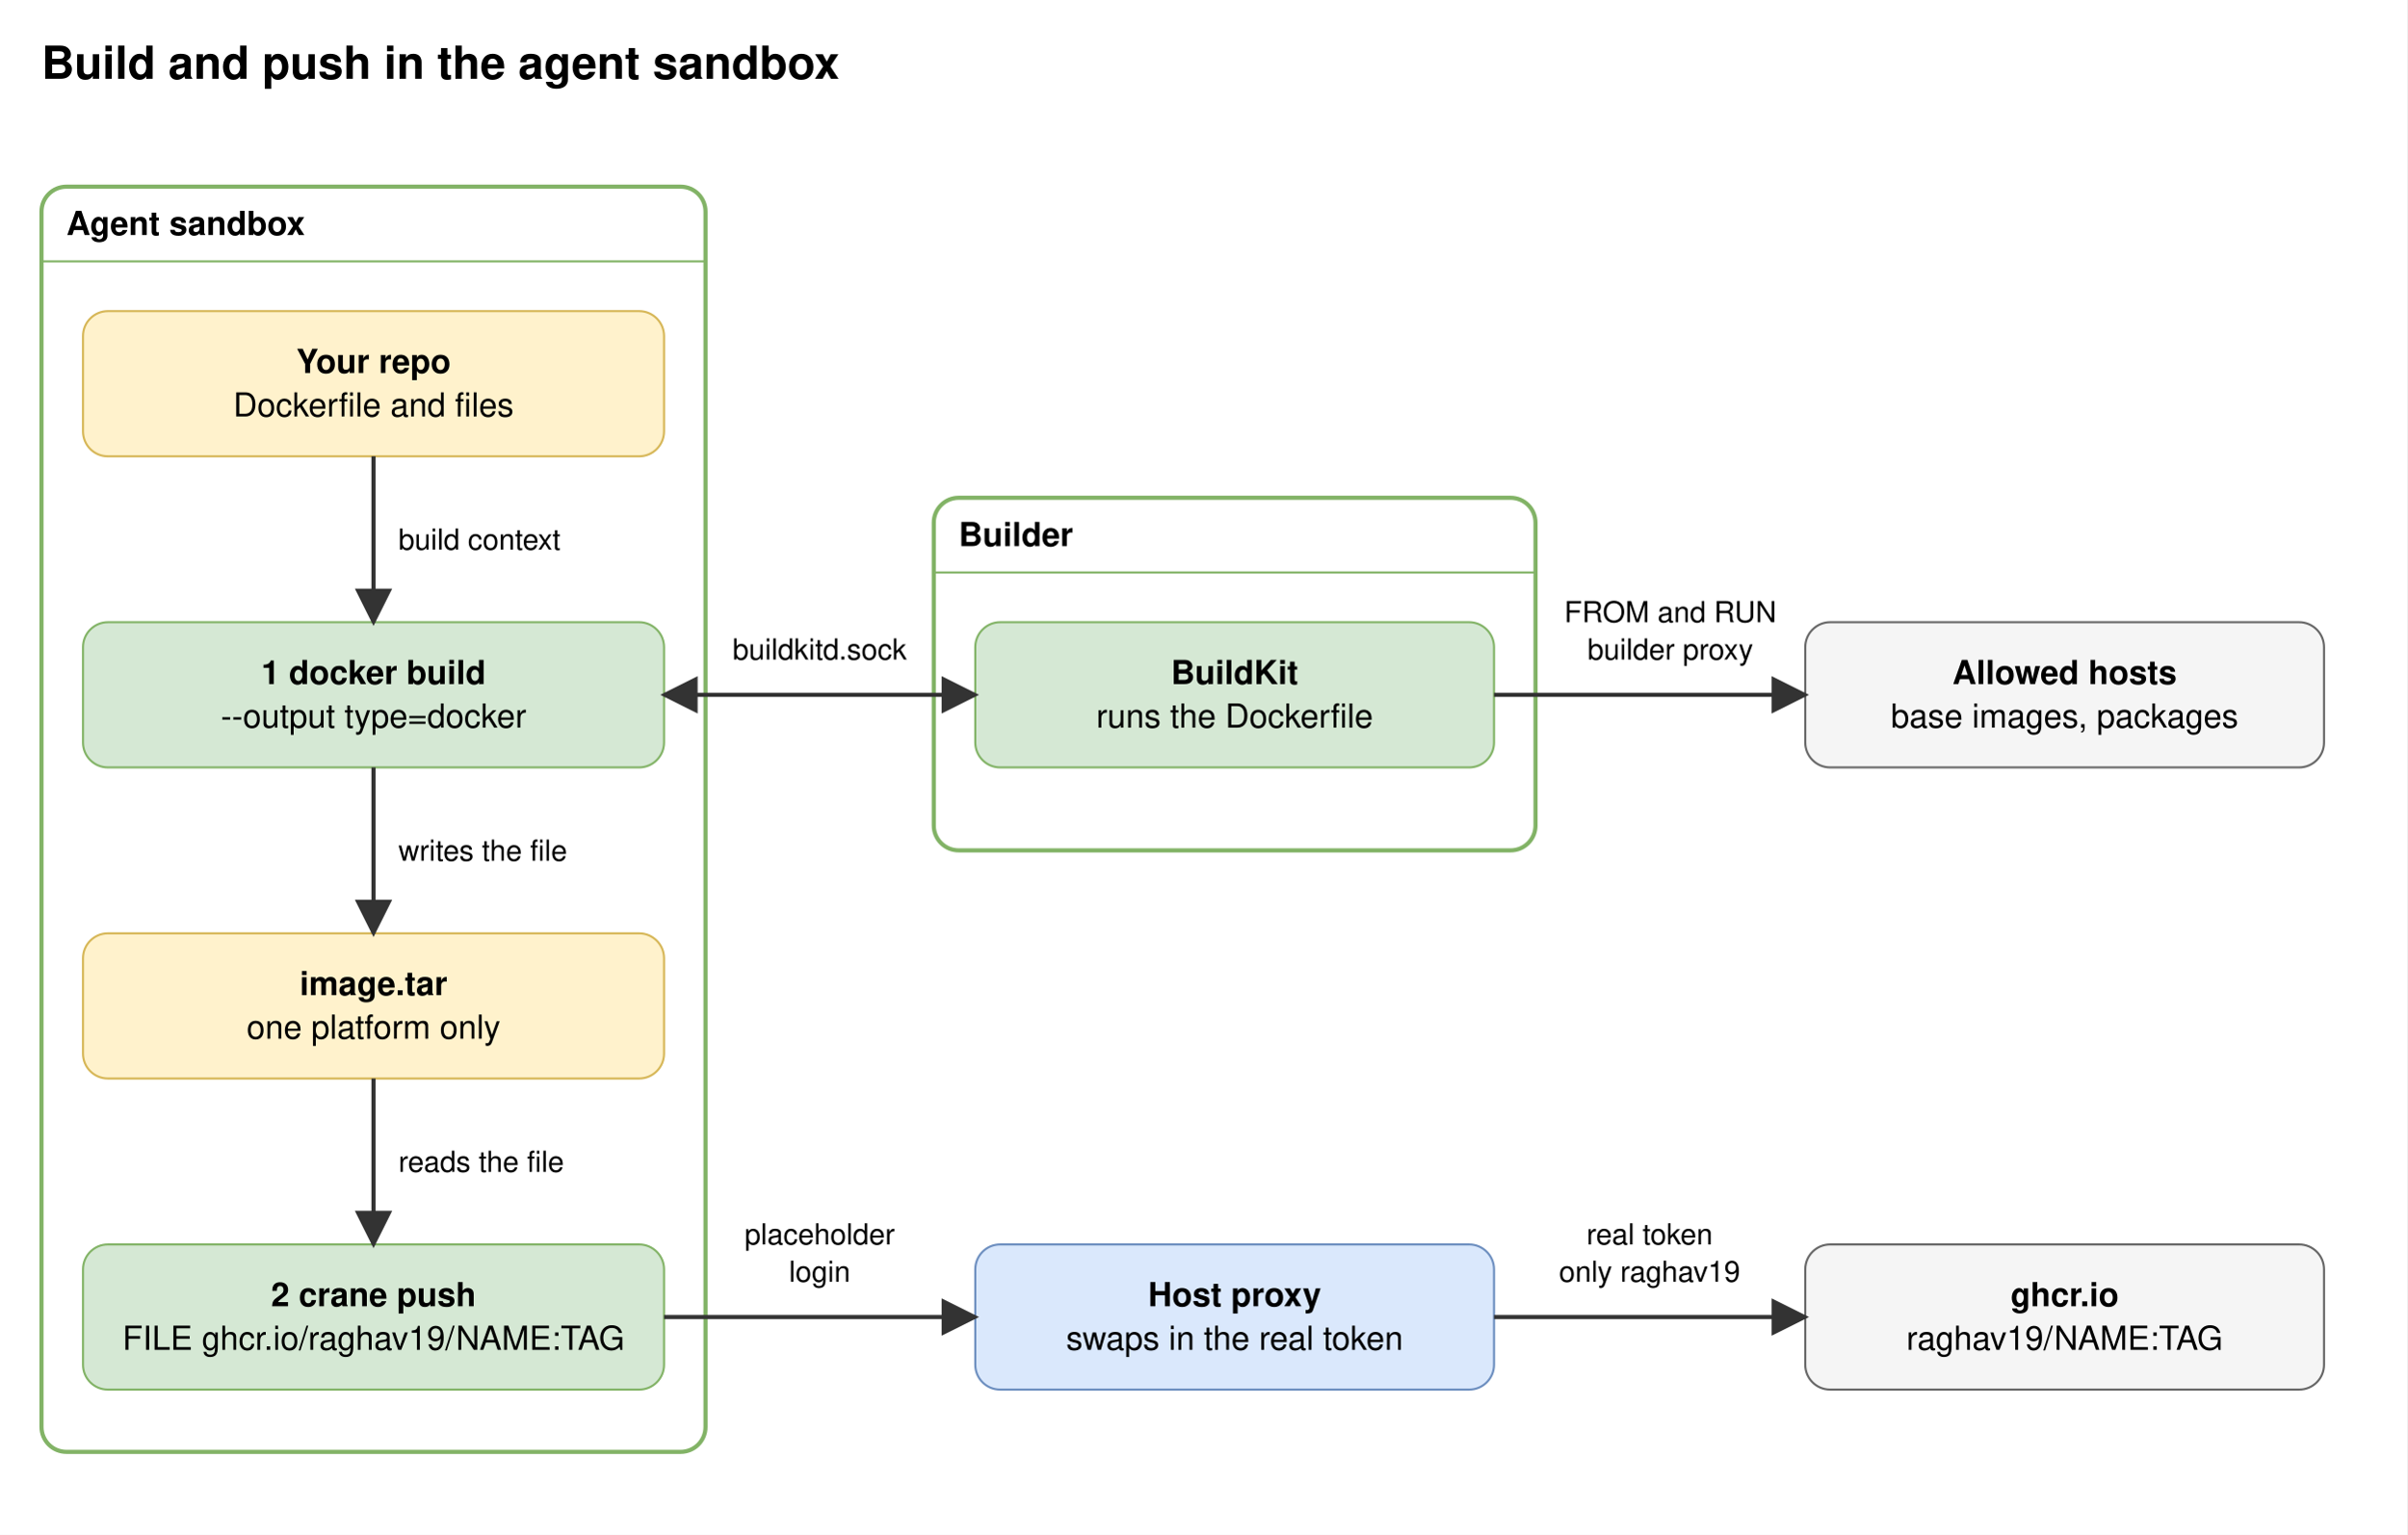
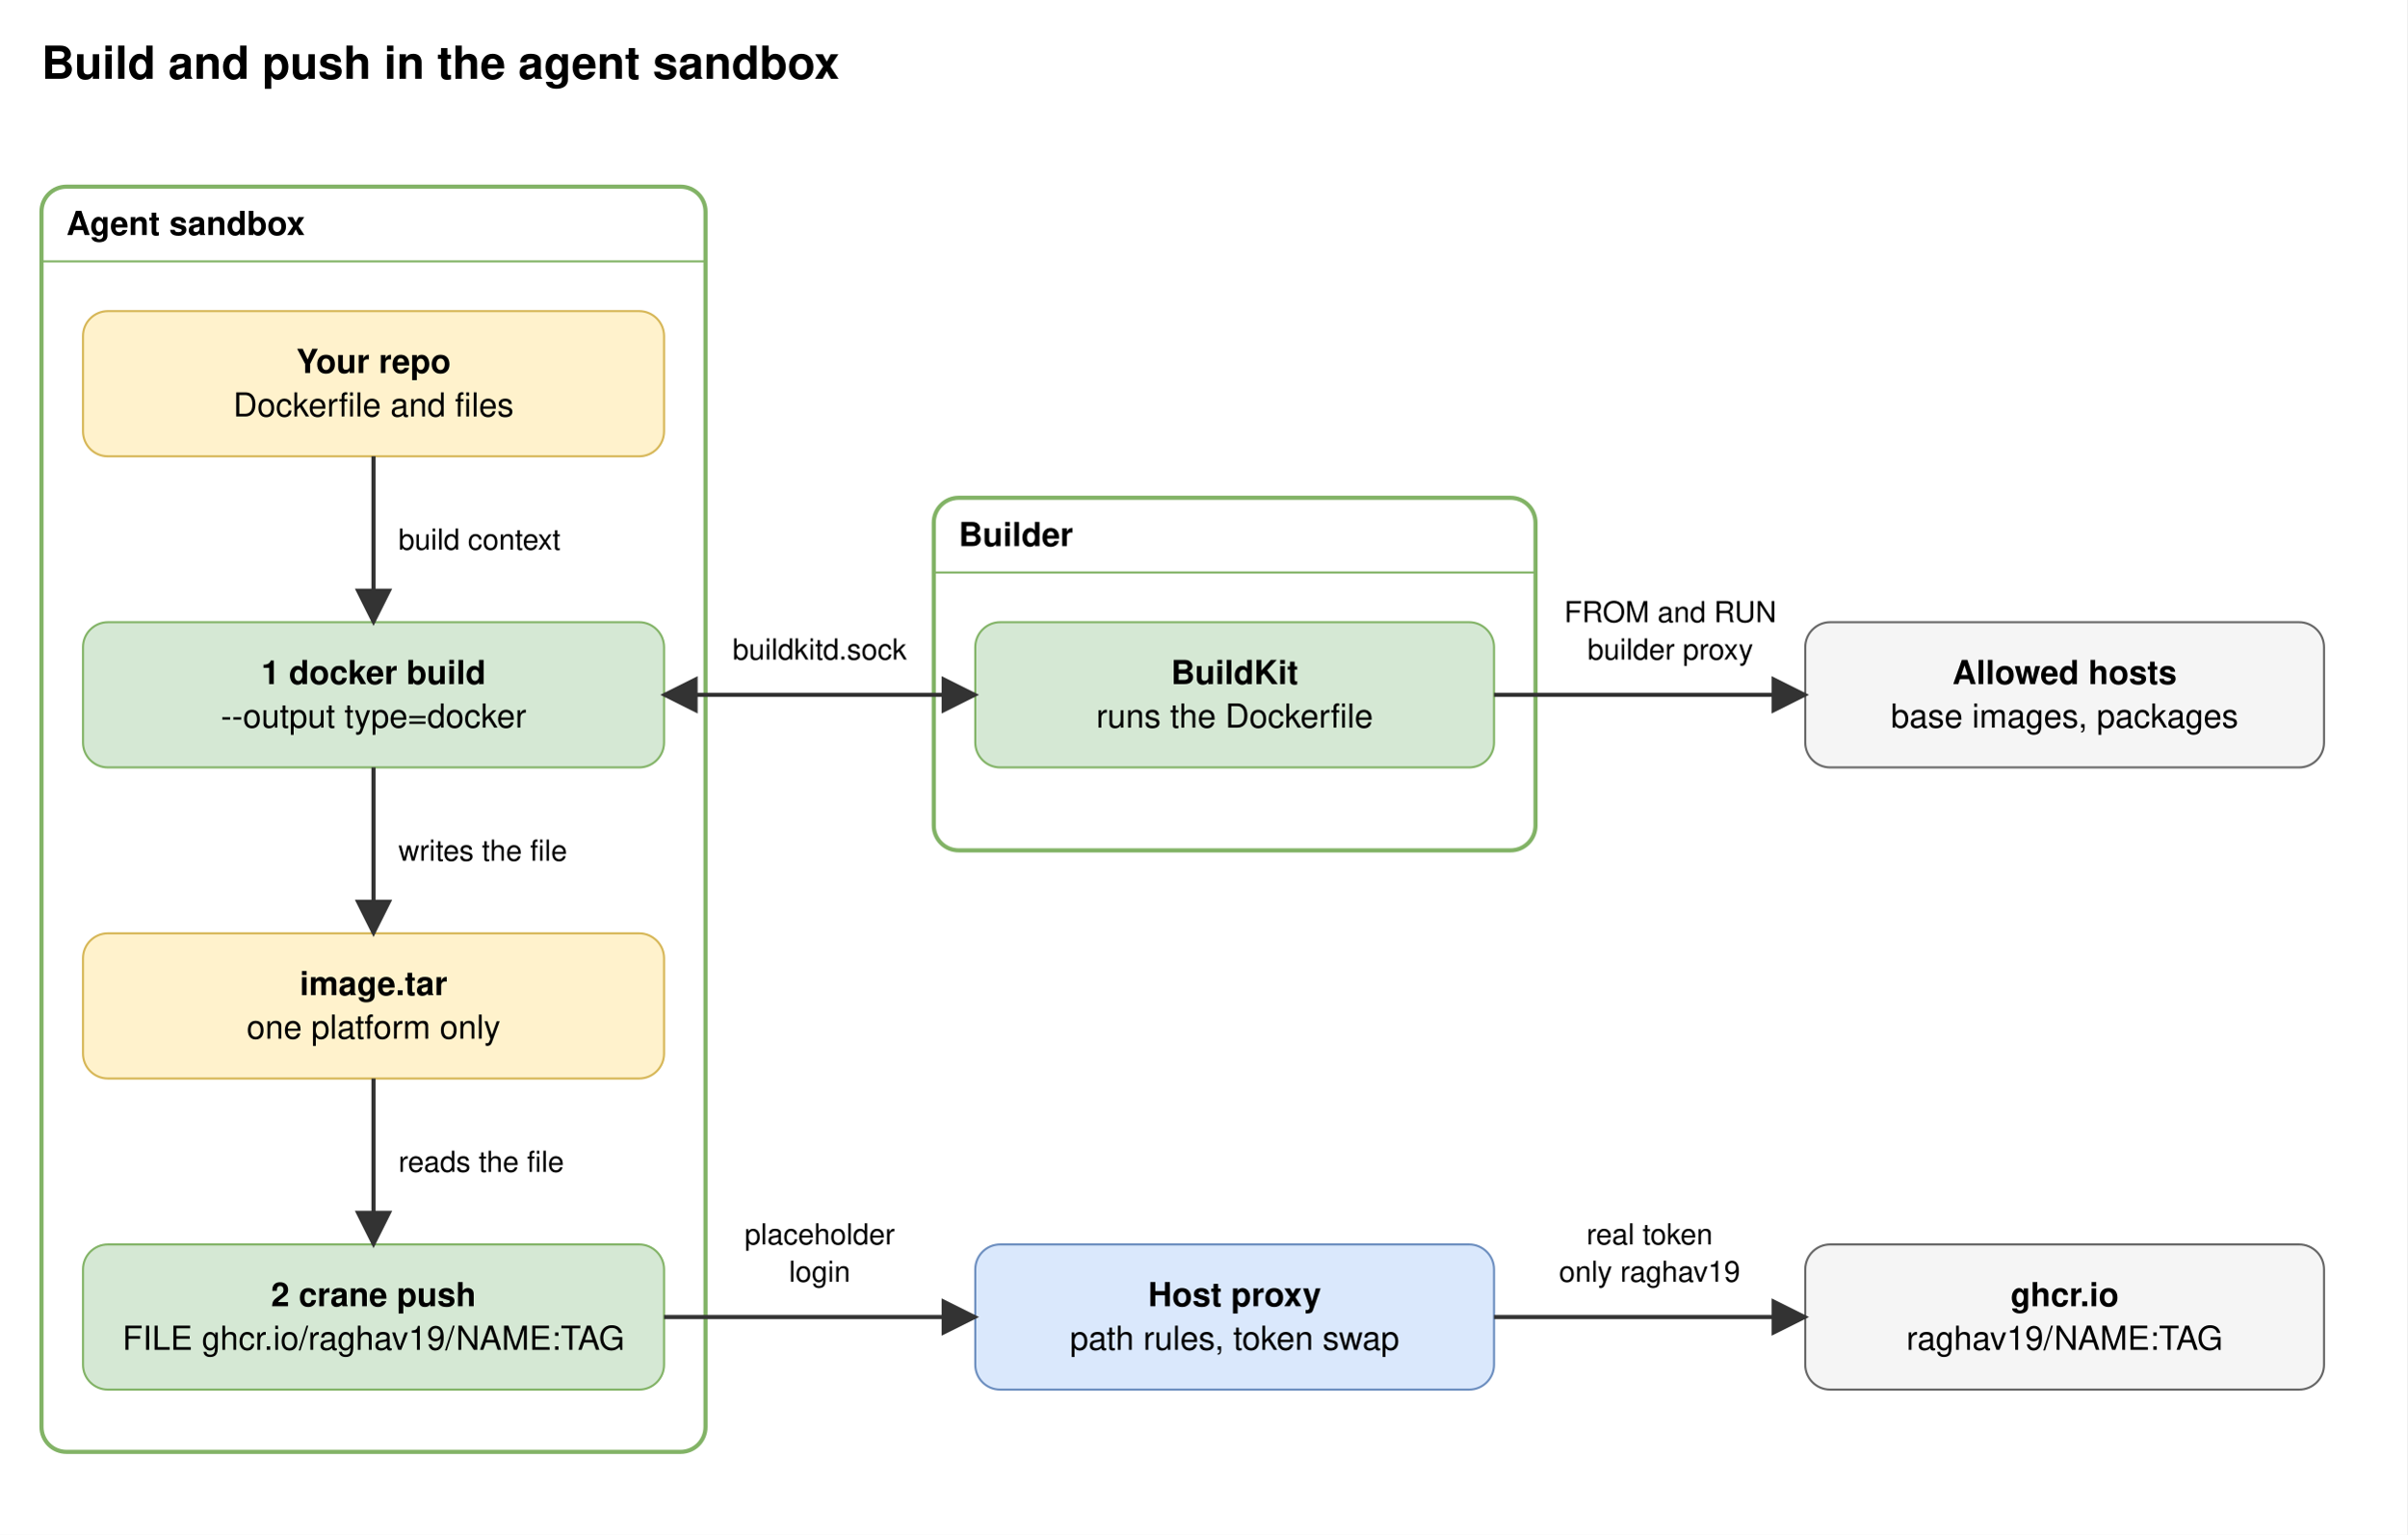
<svg xmlns="http://www.w3.org/2000/svg" version="1.1" width="1160" height="740" viewBox="0 0 1160 740" font-family="Helvetica, Arial, sans-serif">
  <defs>
    <marker id="a" viewBox="0 0 10 10" refX="9" refY="5" markerWidth="9" markerHeight="9" orient="auto">
      <path d="M0,0 L10,5 L0,10 z" fill="#333333" />
    </marker>
    <marker id="s" viewBox="0 0 10 10" refX="1" refY="5" markerWidth="9" markerHeight="9" orient="auto">
      <path d="M10,0 L0,5 L10,10 z" fill="#333333" />
    </marker>
  </defs>
  <rect x="0" y="0" width="1160" height="740" fill="#ffffff" />
  <text x="20" y="38" font-size="22" font-weight="bold" fill="#000000">Build and push in the agent sandbox</text>
  <rect x="20" y="90" width="320" height="610" rx="12" fill="#ffffff" stroke="#82b366" stroke-width="2" />
  <line x1="20" y1="126" x2="340" y2="126" stroke="#82b366" stroke-width="1" />
  <g font-size="16" text-anchor="start" fill="#000000" font-weight="bold">
    <text x="32" y="113.3">Agent sandbox</text>
  </g>
  <rect x="450" y="240" width="290" height="170" rx="12" fill="#ffffff" stroke="#82b366" stroke-width="2" />
  <line x1="450" y1="276" x2="740" y2="276" stroke="#82b366" stroke-width="1" />
  <g font-size="16" text-anchor="start" fill="#000000" font-weight="bold">
    <text x="462" y="263.3">Builder</text>
  </g>
  <rect x="40" y="150" width="280" height="70" rx="12" fill="#fff2cc" stroke="#d6b656" stroke-width="1" />
  <g font-size="16" text-anchor="middle" fill="#000000">
    <text x="180" y="179.8" font-weight="bold">Your repo</text>
    <text x="180" y="200.8">Dockerfile and files</text>
  </g>
  <rect x="40" y="300" width="280" height="70" rx="12" fill="#d5e8d4" stroke="#82b366" stroke-width="1" />
  <g font-size="16" text-anchor="middle" fill="#000000">
    <text x="180" y="329.8" font-weight="bold">1  docker build</text>
    <text x="180" y="350.8">--output type=docker</text>
  </g>
  <rect x="40" y="450" width="280" height="70" rx="12" fill="#fff2cc" stroke="#d6b656" stroke-width="1" />
  <g font-size="16" text-anchor="middle" fill="#000000">
    <text x="180" y="479.8" font-weight="bold">image.tar</text>
    <text x="180" y="500.8">one platform only</text>
  </g>
  <rect x="40" y="600" width="280" height="70" rx="12" fill="#d5e8d4" stroke="#82b366" stroke-width="1" />
  <g font-size="16" text-anchor="middle" fill="#000000">
    <text x="180" y="629.8" font-weight="bold">2  crane push</text>
    <text x="180" y="650.8">FILE ghcr.io/raghav19/NAME:TAG</text>
  </g>
  <rect x="470" y="300" width="250" height="70" rx="12" fill="#d5e8d4" stroke="#82b366" stroke-width="1" />
  <g font-size="16" text-anchor="middle" fill="#000000">
    <text x="595" y="329.8" font-weight="bold">BuildKit</text>
    <text x="595" y="350.8">runs the Dockerfile</text>
  </g>
  <rect x="870" y="300" width="250" height="70" rx="12" fill="#f5f5f5" stroke="#666666" stroke-width="1" />
  <g font-size="16" text-anchor="middle" fill="#000000">
    <text x="995" y="329.8" font-weight="bold">Allowed hosts</text>
    <text x="995" y="350.8">base images, packages</text>
  </g>
  <rect x="470" y="600" width="250" height="70" rx="12" fill="#dae8fc" stroke="#6c8ebf" stroke-width="1" />
  <g font-size="16" text-anchor="middle" fill="#000000">
    <text x="595" y="629.8" font-weight="bold">Host proxy</text>
-     <text x="595" y="650.8">swaps in the real token</text>
+     <text x="595" y="650.8">path rules, token swap</text>
  </g>
  <rect x="870" y="600" width="250" height="70" rx="12" fill="#f5f5f5" stroke="#666666" stroke-width="1" />
  <g font-size="16" text-anchor="middle" fill="#000000">
    <text x="995" y="629.8" font-weight="bold">ghcr.io</text>
    <text x="995" y="650.8">raghav19/NAME:TAG</text>
  </g>
  <path d="M180,220 L180,300" fill="none" stroke="#333333" stroke-width="2" marker-end="url(#a)" />
  <path d="M320,335 L470,335" fill="none" stroke="#333333" stroke-width="2" marker-start="url(#s)" marker-end="url(#a)" />
  <path d="M720,335 L870,335" fill="none" stroke="#333333" stroke-width="2" marker-end="url(#a)" />
  <path d="M180,370 L180,450" fill="none" stroke="#333333" stroke-width="2" marker-end="url(#a)" />
  <path d="M180,520 L180,600" fill="none" stroke="#333333" stroke-width="2" marker-end="url(#a)" />
  <path d="M320,635 L470,635" fill="none" stroke="#333333" stroke-width="2" marker-end="url(#a)" />
  <path d="M720,635 L870,635" fill="none" stroke="#333333" stroke-width="2" marker-end="url(#a)" />
  <text x="192" y="265" font-size="14" text-anchor="start" fill="#000000">build context</text>
  <text x="395" y="318" font-size="14" text-anchor="middle" fill="#000000">buildkitd.sock</text>
  <text x="805" y="300" font-size="14" text-anchor="middle" fill="#000000">FROM and RUN</text>
  <text x="805" y="318" font-size="14" text-anchor="middle" fill="#000000">builder proxy</text>
  <text x="192" y="415" font-size="14" text-anchor="start" fill="#000000">writes the file</text>
  <text x="192" y="565" font-size="14" text-anchor="start" fill="#000000">reads the file</text>
  <text x="395" y="600" font-size="14" text-anchor="middle" fill="#000000">placeholder</text>
  <text x="395" y="618" font-size="14" text-anchor="middle" fill="#000000">login</text>
  <text x="795" y="600" font-size="14" text-anchor="middle" fill="#000000">real token</text>
  <text x="795" y="618" font-size="14" text-anchor="middle" fill="#000000">only raghav19</text>
</svg>
